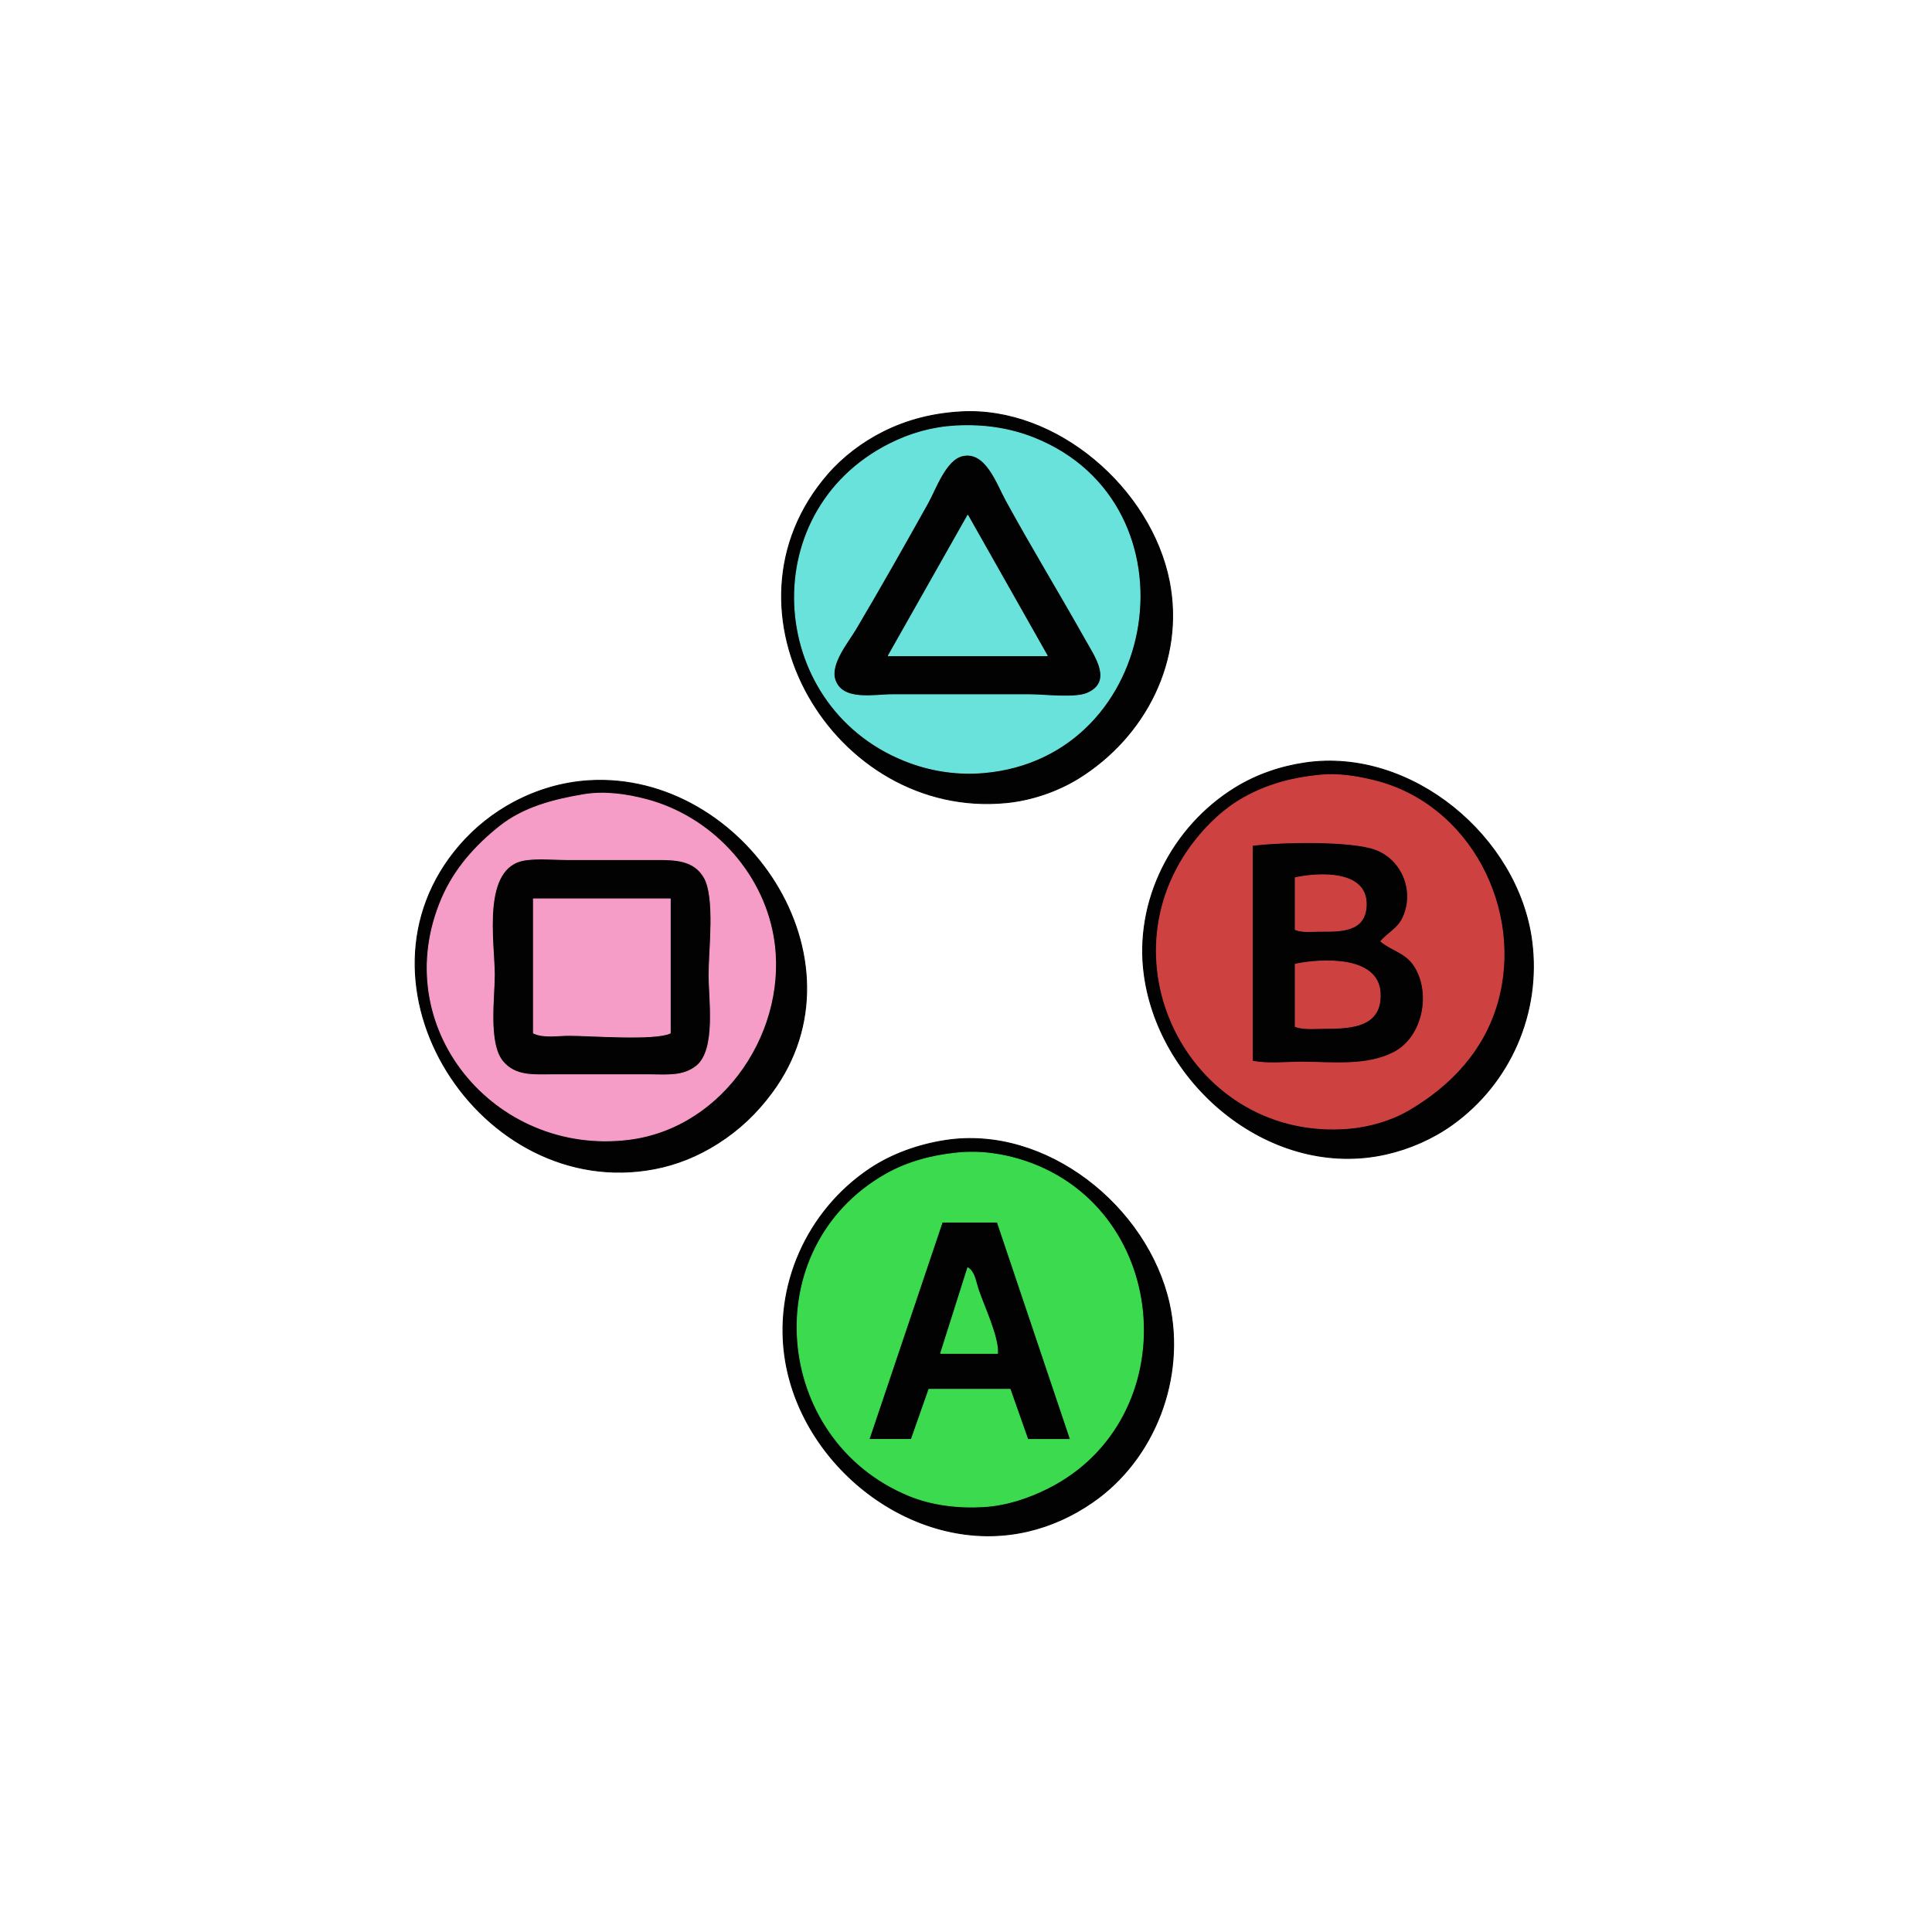
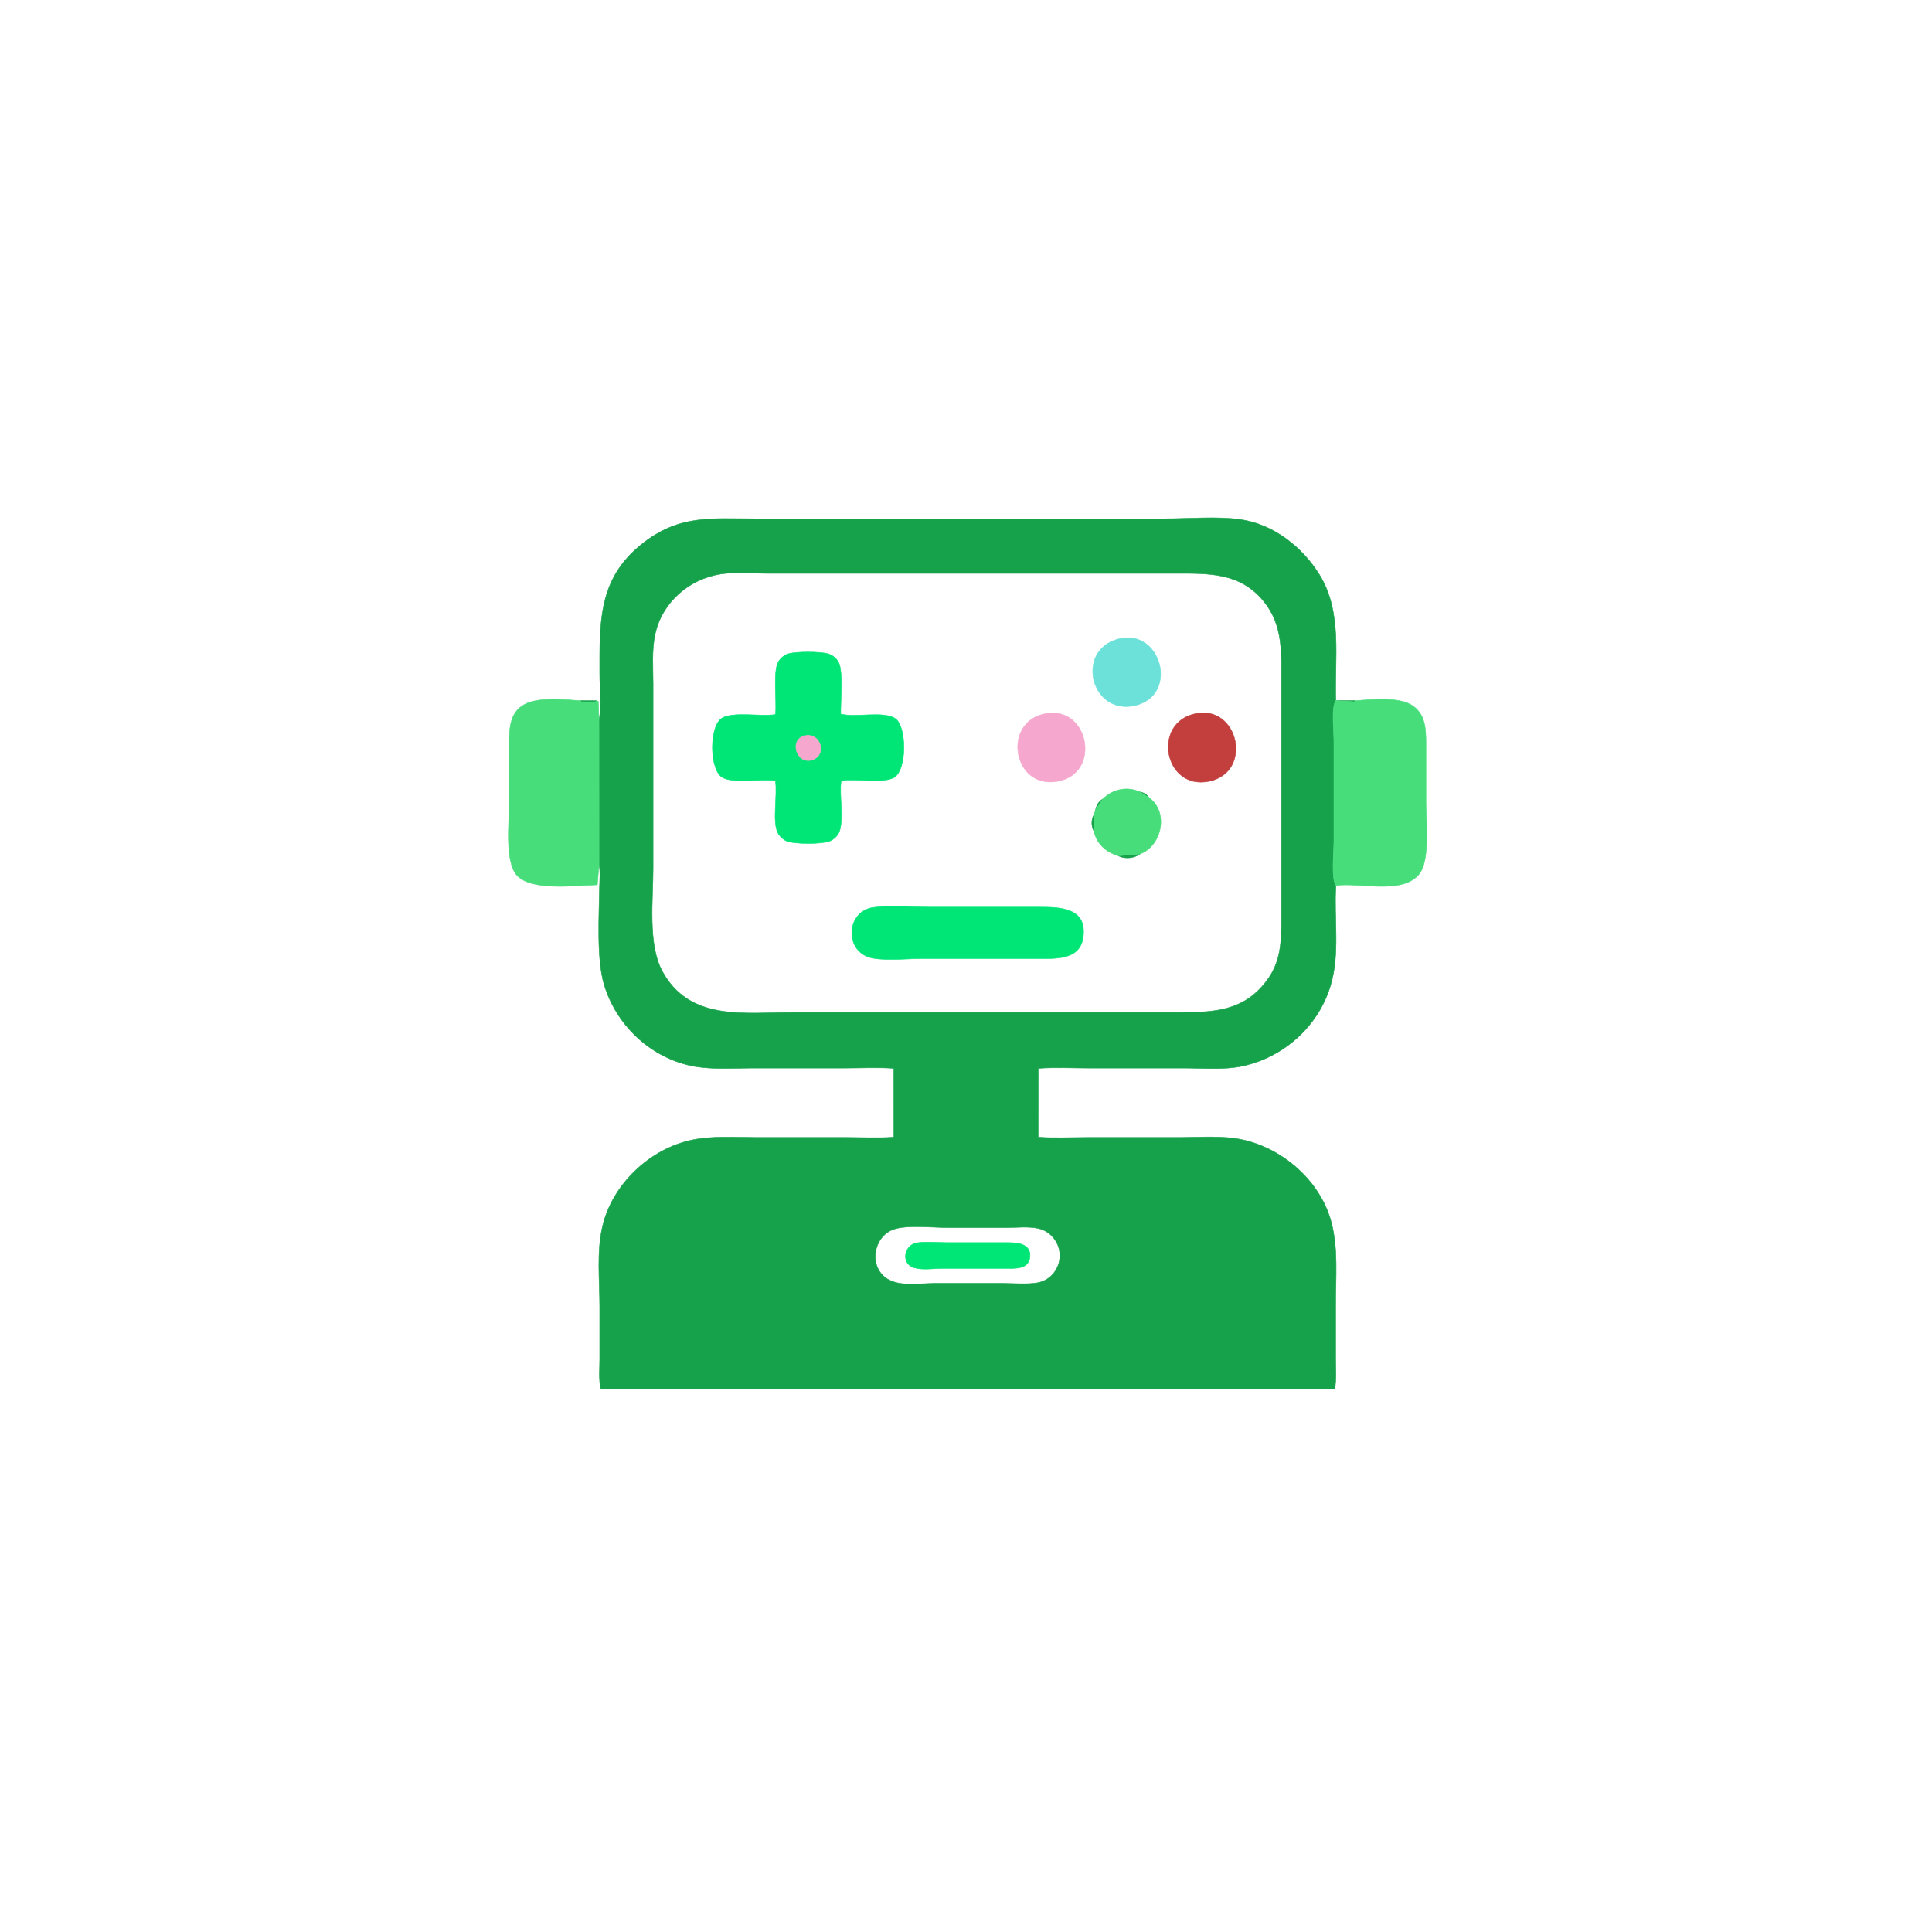
- <svg xmlns="http://www.w3.org/2000/svg" viewBox="0 0 512 512" width="512" height="512">
-   <path d="M254.66 109.15C280.1 107.72 305.06 129.59 309.87 154.09C313.97 175.04 303.46 195.25 285.91 206.19C280.28 209.69 273.37 212.05 266.75 212.7C221.16 217.2 188.12 161.78 219.46 125.71C223.44 121.12 228.58 117.25 233.98 114.53C240.48 111.24 247.38 109.56 254.66 109.15ZM253.24 112.9C247.07 113.24 241.23 114.89 235.75 117.66C199.31 136.03 203.5 188.51 241.37 202.19C247.5 204.4 254.13 205.31 260.68 204.74C307.8 200.67 318.04 133.74 274.12 116.12C267.44 113.44 260.41 112.5 253.24 112.9ZM255.11 120.75C261.28 119.39 264.23 128.2 266.58 132.48C273.42 145 280.87 157.2 287.85 169.64C290.29 173.98 295.05 180.66 288.2 183.71C284.93 185.17 276.66 184.12 272.83 184.12C260.68 184.12 248.52 184.12 236.36 184.12C231.73 184.12 223.18 185.99 221.26 180.16C219.86 175.93 224.71 170.16 226.78 166.67C233.29 155.68 239.59 144.52 245.82 133.38C247.91 129.66 250.56 121.75 255.11 120.75ZM256.47 136.58C249.45 148.98 242.44 161.37 235.43 173.77C249.45 173.77 263.48 173.77 277.51 173.77C270.49 161.37 263.48 148.98 256.47 136.58ZM345.86 202.18C373.96 198.04 402.37 221.76 405.94 249.45C408.38 268.34 400.26 287.06 384.82 298.08C379.62 301.79 373.51 304.46 367.28 305.86C337.18 312.62 307.34 287.94 303.26 258.46C300.52 238.73 310.66 219.08 327.34 208.79C332.99 205.31 339.3 203.14 345.86 202.18ZM349.6 205.45C342.5 206.18 336.11 207.83 329.82 211.3C324.79 214.08 320.39 218.17 316.85 222.65C291.15 255.16 316.31 302.65 357.65 299C362.99 298.53 368.8 296.82 373.39 294.12C384.48 287.6 393.19 278.33 396.8 265.7C403.8 241.16 389.55 213.17 364.23 206.9C359.45 205.72 354.55 204.94 349.6 205.45ZM156.08 206.89C197.15 204.4 230.61 254.26 204.6 289.48C200.54 294.98 195.91 299.39 190.14 303.05C185.02 306.3 179.4 308.61 173.42 309.75C127.45 318.5 90.06 260.78 121.85 224.02C125.86 219.38 130.75 215.49 136.16 212.6C142.33 209.32 149.07 207.32 156.08 206.89ZM154.68 210.6C146.81 211.92 138.74 213.96 132.35 219.08C125.88 224.26 120.47 230.33 117.15 238.01C102.47 272.02 131.08 306.38 166.68 301.94C191.98 298.79 209.2 272.44 204.87 248.05C201.81 230.75 188.22 216.39 171.34 211.91C166.02 210.5 160.15 209.68 154.68 210.6ZM331.87 224.04C338.98 223.06 358.31 222.66 364.7 225.16C371.8 227.92 375.09 236.43 371.73 243.36C370.39 246.13 367.84 247.27 365.94 249.45C368.84 251.86 372.41 252.37 374.72 255.8C379.51 262.93 377.24 274.85 369.41 278.91C362.06 282.72 352.84 281.49 344.84 281.49C340.65 281.49 335.97 282.07 331.87 281.21C331.87 262.15 331.87 243.09 331.87 224.04ZM139.2 227.89C142.78 227.36 146.71 227.79 150.33 227.79C158.12 227.79 165.91 227.79 173.71 227.79C178.59 227.79 183.84 227.71 186.63 232.55C189.68 237.84 187.91 251.89 187.91 258.34C187.91 264.67 189.95 278.24 184.58 282.53C181.01 285.39 176.6 284.84 172.3 284.84C163.58 284.84 154.85 284.84 146.12 284.84C141.39 284.84 136.55 285.31 133.22 281.3C129.25 276.52 130.99 264.45 130.99 258.34C130.99 249.83 127.34 229.63 139.2 227.89ZM343.26 246.34C345.22 247.1 347.42 246.79 349.52 246.79C355.16 246.79 362.01 247.09 362.06 239.63C362.11 230.66 349.58 231.27 343.26 232.62C343.26 237.19 343.26 241.77 343.26 246.34ZM177.61 238.22C165.53 238.22 153.45 238.22 141.38 238.22C141.38 250.07 141.38 261.92 141.38 273.77C144.02 275.05 147.87 274.37 150.79 274.37C156.39 274.37 173.42 275.72 177.61 273.77C177.61 261.92 177.61 250.07 177.61 238.22ZM343.26 272.05C345.81 272.89 348.72 272.51 351.39 272.51C358.25 272.51 366.3 272.05 365.73 263.01C365.11 253.27 350.09 254.1 343.26 255.53C343.26 261.04 343.26 266.55 343.26 272.05ZM250.48 302.24C277.2 298.1 304.11 319.81 309.84 345.4C314.24 365.08 306.11 386.7 289.45 398.16C284.23 401.75 278.52 404.37 272.35 405.8C243.21 412.57 213.02 389.56 208.18 360.71C204.84 340.86 213.96 320.82 230.5 309.75C236.43 305.79 243.46 303.33 250.48 302.24ZM253.76 305.55C247.13 306.21 240.59 307.88 234.75 311.2C200.36 330.75 204.85 381.41 240.8 396.3C246.99 398.86 254 399.67 260.68 399.27C266.66 398.9 272.37 397.03 277.68 394.37C314.14 376.06 310.44 320.91 271.8 307.79C266.04 305.84 259.84 304.95 253.76 305.55ZM264.31 323.86C270.77 343.07 277.24 362.28 283.7 381.49C279.92 381.49 276.14 381.49 272.37 381.49C270.81 377.06 269.25 372.63 267.69 368.2C260.52 368.2 253.35 368.2 246.18 368.2C244.62 372.62 243.06 377.04 241.51 381.47C237.76 381.47 234.02 381.47 230.28 381.47C236.75 362.27 243.22 343.06 249.69 323.86C254.57 323.86 259.44 323.86 264.31 323.86ZM256.47 335.99C254.08 343.54 251.68 351.09 249.29 358.64C254.31 358.64 259.33 358.64 264.35 358.64C264.63 354.31 260.59 345.91 259.15 341.51C258.51 339.56 258.26 337.09 256.47 335.99Z" fill="#020202" fill-rule="evenodd" stroke="#020202" stroke-width="0.25" stroke-linejoin="round" />
-   <path d="M253.76 305.55C259.84 304.95 266.04 305.84 271.8 307.79C310.44 320.91 314.14 376.06 277.68 394.37C272.37 397.03 266.66 398.9 260.68 399.27C254 399.67 246.99 398.86 240.8 396.3C204.85 381.41 200.36 330.75 234.75 311.2C240.59 307.88 247.13 306.21 253.76 305.55ZM264.31 323.86C259.44 323.86 254.57 323.86 249.69 323.86C243.22 343.06 236.75 362.27 230.28 381.47C234.02 381.47 237.76 381.47 241.51 381.47C243.06 377.04 244.62 372.62 246.18 368.2C253.35 368.2 260.52 368.2 267.69 368.2C269.25 372.63 270.81 377.06 272.37 381.49C276.14 381.49 279.92 381.49 283.7 381.49C277.24 362.28 270.77 343.07 264.31 323.86ZM256.47 335.99C258.26 337.09 258.51 339.56 259.15 341.51C260.59 345.91 264.63 354.31 264.35 358.64C259.33 358.64 254.31 358.64 249.29 358.64C251.68 351.09 254.08 343.54 256.47 335.99Z" fill="#3cda4e" fill-rule="evenodd" stroke="#3cda4e" stroke-width="0.25" stroke-linejoin="round" />
-   <path d="M349.6 205.45C354.55 204.94 359.45 205.72 364.23 206.9C389.55 213.17 403.8 241.16 396.8 265.7C393.19 278.33 384.48 287.6 373.39 294.12C368.8 296.82 362.99 298.53 357.65 299C316.31 302.65 291.15 255.16 316.85 222.65C320.39 218.17 324.79 214.08 329.82 211.3C336.11 207.83 342.5 206.18 349.6 205.45ZM331.87 224.04C331.87 243.09 331.87 262.15 331.87 281.21C335.97 282.07 340.65 281.49 344.84 281.49C352.84 281.49 362.06 282.72 369.41 278.91C377.24 274.85 379.51 262.93 374.72 255.8C372.41 252.37 368.84 251.86 365.94 249.45C367.84 247.27 370.39 246.13 371.73 243.36C375.09 236.43 371.8 227.92 364.7 225.16C358.31 222.66 338.98 223.06 331.87 224.04ZM343.26 246.34C343.26 241.77 343.26 237.19 343.26 232.62C349.58 231.27 362.11 230.66 362.06 239.63C362.01 247.09 355.16 246.79 349.52 246.79C347.42 246.79 345.22 247.1 343.26 246.34ZM343.26 272.05C343.26 266.55 343.26 261.04 343.26 255.53C350.09 254.1 365.11 253.27 365.73 263.01C366.3 272.05 358.25 272.51 351.39 272.51C348.72 272.51 345.81 272.89 343.26 272.05Z" fill="#cd4141" fill-rule="evenodd" stroke="#cd4141" stroke-width="0.25" stroke-linejoin="round" />
-   <path d="M154.68 210.6C160.15 209.68 166.02 210.5 171.34 211.91C188.22 216.39 201.81 230.75 204.87 248.05C209.2 272.44 191.98 298.79 166.68 301.94C131.08 306.38 102.47 272.02 117.15 238.01C120.47 230.33 125.88 224.26 132.35 219.08C138.74 213.96 146.81 211.92 154.68 210.6ZM139.2 227.89C127.34 229.63 130.99 249.83 130.99 258.34C130.99 264.45 129.25 276.52 133.22 281.3C136.55 285.31 141.39 284.84 146.12 284.84C154.85 284.84 163.58 284.84 172.3 284.84C176.6 284.84 181.01 285.39 184.58 282.53C189.95 278.24 187.91 264.67 187.91 258.34C187.91 251.89 189.68 237.84 186.63 232.55C183.84 227.71 178.59 227.79 173.71 227.79C165.91 227.79 158.12 227.79 150.33 227.79C146.71 227.79 142.78 227.36 139.2 227.89ZM177.61 238.22C177.61 250.07 177.61 261.92 177.61 273.77C173.42 275.72 156.39 274.37 150.79 274.37C147.87 274.37 144.02 275.05 141.38 273.77C141.38 261.92 141.38 250.07 141.38 238.22C153.45 238.22 165.53 238.22 177.61 238.22Z" fill="#f59cc7" fill-rule="evenodd" stroke="#f59cc7" stroke-width="0.25" stroke-linejoin="round" />
-   <path d="M253.24 112.9C260.41 112.5 267.44 113.44 274.12 116.12C318.04 133.74 307.8 200.67 260.68 204.74C254.13 205.31 247.5 204.4 241.37 202.19C203.5 188.51 199.31 136.03 235.75 117.66C241.23 114.89 247.07 113.24 253.24 112.9ZM255.11 120.75C250.56 121.75 247.91 129.66 245.82 133.38C239.59 144.52 233.29 155.68 226.78 166.67C224.71 170.16 219.86 175.93 221.26 180.16C223.18 185.99 231.73 184.12 236.36 184.12C248.52 184.12 260.68 184.12 272.83 184.12C276.66 184.12 284.93 185.17 288.2 183.71C295.05 180.66 290.29 173.98 287.85 169.64C280.87 157.2 273.42 145 266.58 132.48C264.23 128.2 261.28 119.39 255.11 120.75ZM256.47 136.58C263.48 148.98 270.49 161.37 277.51 173.77C263.48 173.77 249.45 173.77 235.43 173.77C242.44 161.37 249.45 148.98 256.47 136.58Z" fill="#6ae2dc" fill-rule="evenodd" stroke="#6ae2dc" stroke-width="0.25" stroke-linejoin="round" />
+ <svg xmlns="http://www.w3.org/2000/svg" viewBox="0 0 1024 1024" width="1024" height="1024">
+   <path d="M708 371.21C705.56 375.13 706.98 387.18 706.98 392.3C706.98 410.38 706.98 428.46 706.98 446.54C706.98 451.74 705.45 465.46 708.07 469.33C706.94 486.85 710.34 505.24 705.21 522.32C698.78 543.8 680.66 560.16 658.83 564.98C648.89 567.17 638.07 566.11 627.96 566.11C611.13 566.11 594.29 566.11 577.46 566.11C568.44 566.11 559.28 565.65 550.28 566.24C550.27 578.4 550.25 590.55 550.24 602.71C558.92 603.35 567.81 602.86 576.53 602.86C592.74 602.86 608.94 602.86 625.15 602.86C636.21 602.86 647.93 601.76 658.8 604.16C680.35 608.92 699.96 626.28 705.64 647.91C709.34 662 707.91 677.12 707.91 691.55C707.91 700.9 707.91 710.25 707.91 719.61C707.91 725.05 708.42 730.82 707.45 736.14C577.77 736.15 448.1 736.16 318.42 736.17C317.3 731.19 317.85 725.68 317.85 720.54C317.85 711.19 317.85 701.84 317.85 692.49C317.85 678.61 316.16 663.51 319.36 649.93C324.64 627.52 344.65 608.71 367.06 604.17C378.02 601.94 389.59 602.86 400.72 602.86C416.61 602.86 432.51 602.86 448.41 602.86C456.82 602.86 465.39 603.33 473.76 602.71C473.75 590.55 473.73 578.4 473.72 566.24C465.03 565.67 456.18 566.11 447.47 566.11C430.95 566.11 414.43 566.11 397.91 566.11C387.44 566.11 376.43 567.05 366.12 564.82C344.36 560.12 326.64 543.15 320.22 521.97C316.09 508.32 317.55 484.65 317.77 469.92C317.83 466.02 318.29 462.12 317.48 458.34C317.47 432.77 317.47 407.2 317.46 381.63C319.05 373.84 317.85 364.77 317.85 356.76C317.85 329.76 316.96 306.87 340.22 288.36C360.03 272.6 376.82 274.96 400.72 274.96C425.03 274.96 449.34 274.96 473.66 274.96C521.35 274.96 569.04 274.96 616.74 274.96C629.55 274.96 645.13 273.54 657.61 275.36C674.96 277.89 690.27 289.97 699.32 304.58C711.61 324.4 707.3 349.11 708 371.21ZM382.12 304.23C365.16 306.79 350.83 319.29 347.19 336.29C345.38 344.77 346.15 353.76 346.15 362.37C346.15 395.11 346.15 427.84 346.15 460.57C346.15 476.53 343.26 500.37 350.92 514.59C365.42 541.48 394.49 536.6 420.35 536.6C480.52 536.6 540.68 536.6 600.84 536.6C609.26 536.6 617.67 536.6 626.09 536.6C645.18 536.6 660.54 535.34 672.33 518.47C679.81 507.77 679.19 495.47 679.19 483.01C679.19 465.87 679.19 448.72 679.19 431.58C679.19 408.51 679.19 385.44 679.19 362.37C679.19 346.49 680.32 331.37 669.58 318.43C657.2 303.5 641.03 303.9 623.28 303.9C613.62 303.9 603.96 303.9 594.29 303.9C546.91 303.9 499.53 303.9 452.15 303.9C436.88 303.9 421.6 303.9 406.33 303.9C398.42 303.9 389.95 303.04 382.12 304.23ZM307.67 371.37C310.47 371.38 313.28 371.39 316.08 371.39C315.93 371.59 315.77 371.78 315.62 371.98C313.12 371.98 310.63 371.98 308.14 371.97C307.98 371.77 307.82 371.57 307.67 371.37ZM708.52 371.36C711.75 371.37 714.98 371.37 718.2 371.37C718.05 371.57 717.89 371.76 717.74 371.96C714.66 371.76 711.59 371.56 708.52 371.36ZM604.13 419.74C606.37 420.26 607.55 420.83 608.88 422.69C607.3 421.71 605.72 420.73 604.13 419.74ZM584.49 423.51C583.2 425.47 581.91 427.43 580.62 429.4C581.27 426.75 582.18 424.96 584.49 423.51ZM579.76 431.94C579.77 434.8 579.78 437.66 579.78 440.52C578.35 437.97 578.36 434.47 579.76 431.94ZM604.2 452.65C601.11 454.96 596.13 455.42 592.77 453.6C596.58 453.28 600.39 452.97 604.2 452.65ZM474.81 651.19C462.51 654.4 459.64 672.42 471.34 678.44C478.09 681.9 487.82 680.21 495.17 680.21C507.32 680.21 519.48 680.21 531.64 680.21C537.44 680.21 543.66 680.84 549.41 679.98C555.77 679.04 560.55 674.11 561.57 667.79C562.8 660.25 557.81 652.71 550.28 651.07C544.96 649.92 538.93 650.65 533.51 650.65C523.22 650.65 512.94 650.65 502.65 650.65C494.78 650.65 482.1 649.28 474.81 651.19Z" fill="#16a24a" fill-rule="evenodd" stroke="#16a24a" stroke-width="0.25" stroke-linejoin="round" />
+   <path d="M307.67 371.37C307.82 371.57 307.98 371.77 308.14 371.97C310.63 371.98 313.12 371.98 315.62 371.98C315.77 371.78 315.93 371.59 316.08 371.39C316.42 371.5 316.76 371.61 317.09 371.73C317.21 375.03 317.34 378.33 317.46 381.63C317.47 407.2 317.47 432.77 317.48 458.34C317.19 461.88 316.9 465.43 316.6 468.98C305.5 469.2 282.15 472.49 274.16 464.14C267.37 457.06 269.89 435.71 269.89 425.97C269.89 415.37 269.89 404.77 269.89 394.17C269.89 385.47 270.31 376.46 279.56 372.63C287.06 369.52 299.55 370.89 307.67 371.37ZM708 371.21C708.17 371.26 708.35 371.31 708.52 371.36C711.59 371.56 714.66 371.76 717.74 371.96C717.89 371.76 718.05 371.57 718.2 371.37C726.35 370.84 740.24 369.32 747.47 373.31C755.46 377.71 755.8 386.04 755.8 394.17C755.8 404.77 755.8 415.37 755.8 425.97C755.8 435.4 758.13 456.4 752 463.52C742.74 474.28 720.73 467.57 708.07 469.33C705.45 465.46 706.98 451.74 706.98 446.54C706.98 428.46 706.98 410.38 706.98 392.3C706.98 387.18 705.56 375.13 708 371.21ZM604.13 419.74C605.72 420.73 607.3 421.71 608.88 422.69C619.65 430.26 615.9 448.32 604.2 452.65C600.39 452.97 596.58 453.28 592.77 453.6C586.26 451.71 581.28 447.29 579.78 440.52C579.78 437.66 579.77 434.8 579.76 431.94C580.05 431.09 580.33 430.24 580.62 429.4C581.91 427.43 583.2 425.47 584.49 423.51C589.7 418.32 597.42 416.61 604.13 419.74Z" fill="#48dd7b" fill-rule="evenodd" stroke="#48dd7b" stroke-width="0.25" stroke-linejoin="round" />
+   <path d="M445.6 378.43C453.55 380.5 467.97 376.7 474.41 380.78C480.67 384.75 480.89 408.63 473.54 412.28C467.28 415.4 453.43 412.49 445.85 413.81C444.65 421.33 447.56 435.02 444.6 441.35C443.72 443.23 441.69 445.06 439.77 445.81C435.48 447.48 421.14 447.49 416.89 445.75C414.94 444.95 413.01 443.05 412.14 441.15C409.26 434.91 412.21 421.27 410.95 413.81C403.52 412.62 389.12 415.35 383.13 412.22C375.82 408.41 375.76 384.38 382.85 380.51C389.13 377.09 403.32 379.95 411 378.7C411.83 371.91 409.44 355.55 412.71 350.5C413.91 348.65 415.84 347.06 417.98 346.47C422.31 345.28 434.31 345.33 438.68 346.45C441 347.04 443.27 348.84 444.41 350.95C447.05 355.83 445.44 372.15 445.6 378.43ZM427.08 389.86C417.88 391.34 421.95 405.71 430.68 402.7C438.36 400.05 435 388.58 427.08 389.86ZM462.59 481.02C472.15 479.58 482.7 480.78 492.36 480.78C512 480.78 531.64 480.78 551.28 480.78C562.51 480.78 576.36 481.34 574.06 497.02C572.27 509.22 558.51 508.06 549.41 508.06C529.14 508.06 508.88 508.06 488.62 508.06C481.21 508.06 466.81 509.55 460.26 507.23C447.42 502.69 449.04 483.07 462.59 481.02ZM485.99 658.71C491.04 657.96 496.61 658.59 501.71 658.59C512.31 658.59 522.91 658.59 533.51 658.59C538.69 658.59 546.59 658.87 545.87 666.25C545.21 673.04 537.44 672.28 532.57 672.28C521.66 672.28 510.75 672.28 499.84 672.28C495.09 672.28 488.95 673.3 484.39 671.9C477.31 669.72 479.24 659.72 485.99 658.71Z" fill="#00e676" fill-rule="evenodd" stroke="#00e676" stroke-width="0.25" stroke-linejoin="round" />
+   <path d="M554.35 378.22C577.16 374.14 583.91 409.84 560.6 414.12C536.79 418.49 530.74 382.45 554.35 378.22ZM427.08 389.86C435 388.58 438.36 400.05 430.68 402.7C421.95 405.71 417.88 391.34 427.08 389.86Z" fill="#f5a7cd" fill-rule="evenodd" stroke="#f5a7cd" stroke-width="0.25" stroke-linejoin="round" />
+   <path d="M633.84 378.21C656.52 373.69 664.16 409.15 641 414.08C617.06 419.17 610.2 382.93 633.84 378.21Z" fill="#c23f3e" fill-rule="evenodd" stroke="#c23f3e" stroke-width="0.25" stroke-linejoin="round" />
+   <path d="M592.55 338.73C615.25 332.59 624.83 367.68 602.46 373.71C578.53 380.15 569.46 344.99 592.55 338.73Z" fill="#6ce1d9" fill-rule="evenodd" stroke="#6ce1d9" stroke-width="0.25" stroke-linejoin="round" />
</svg>
